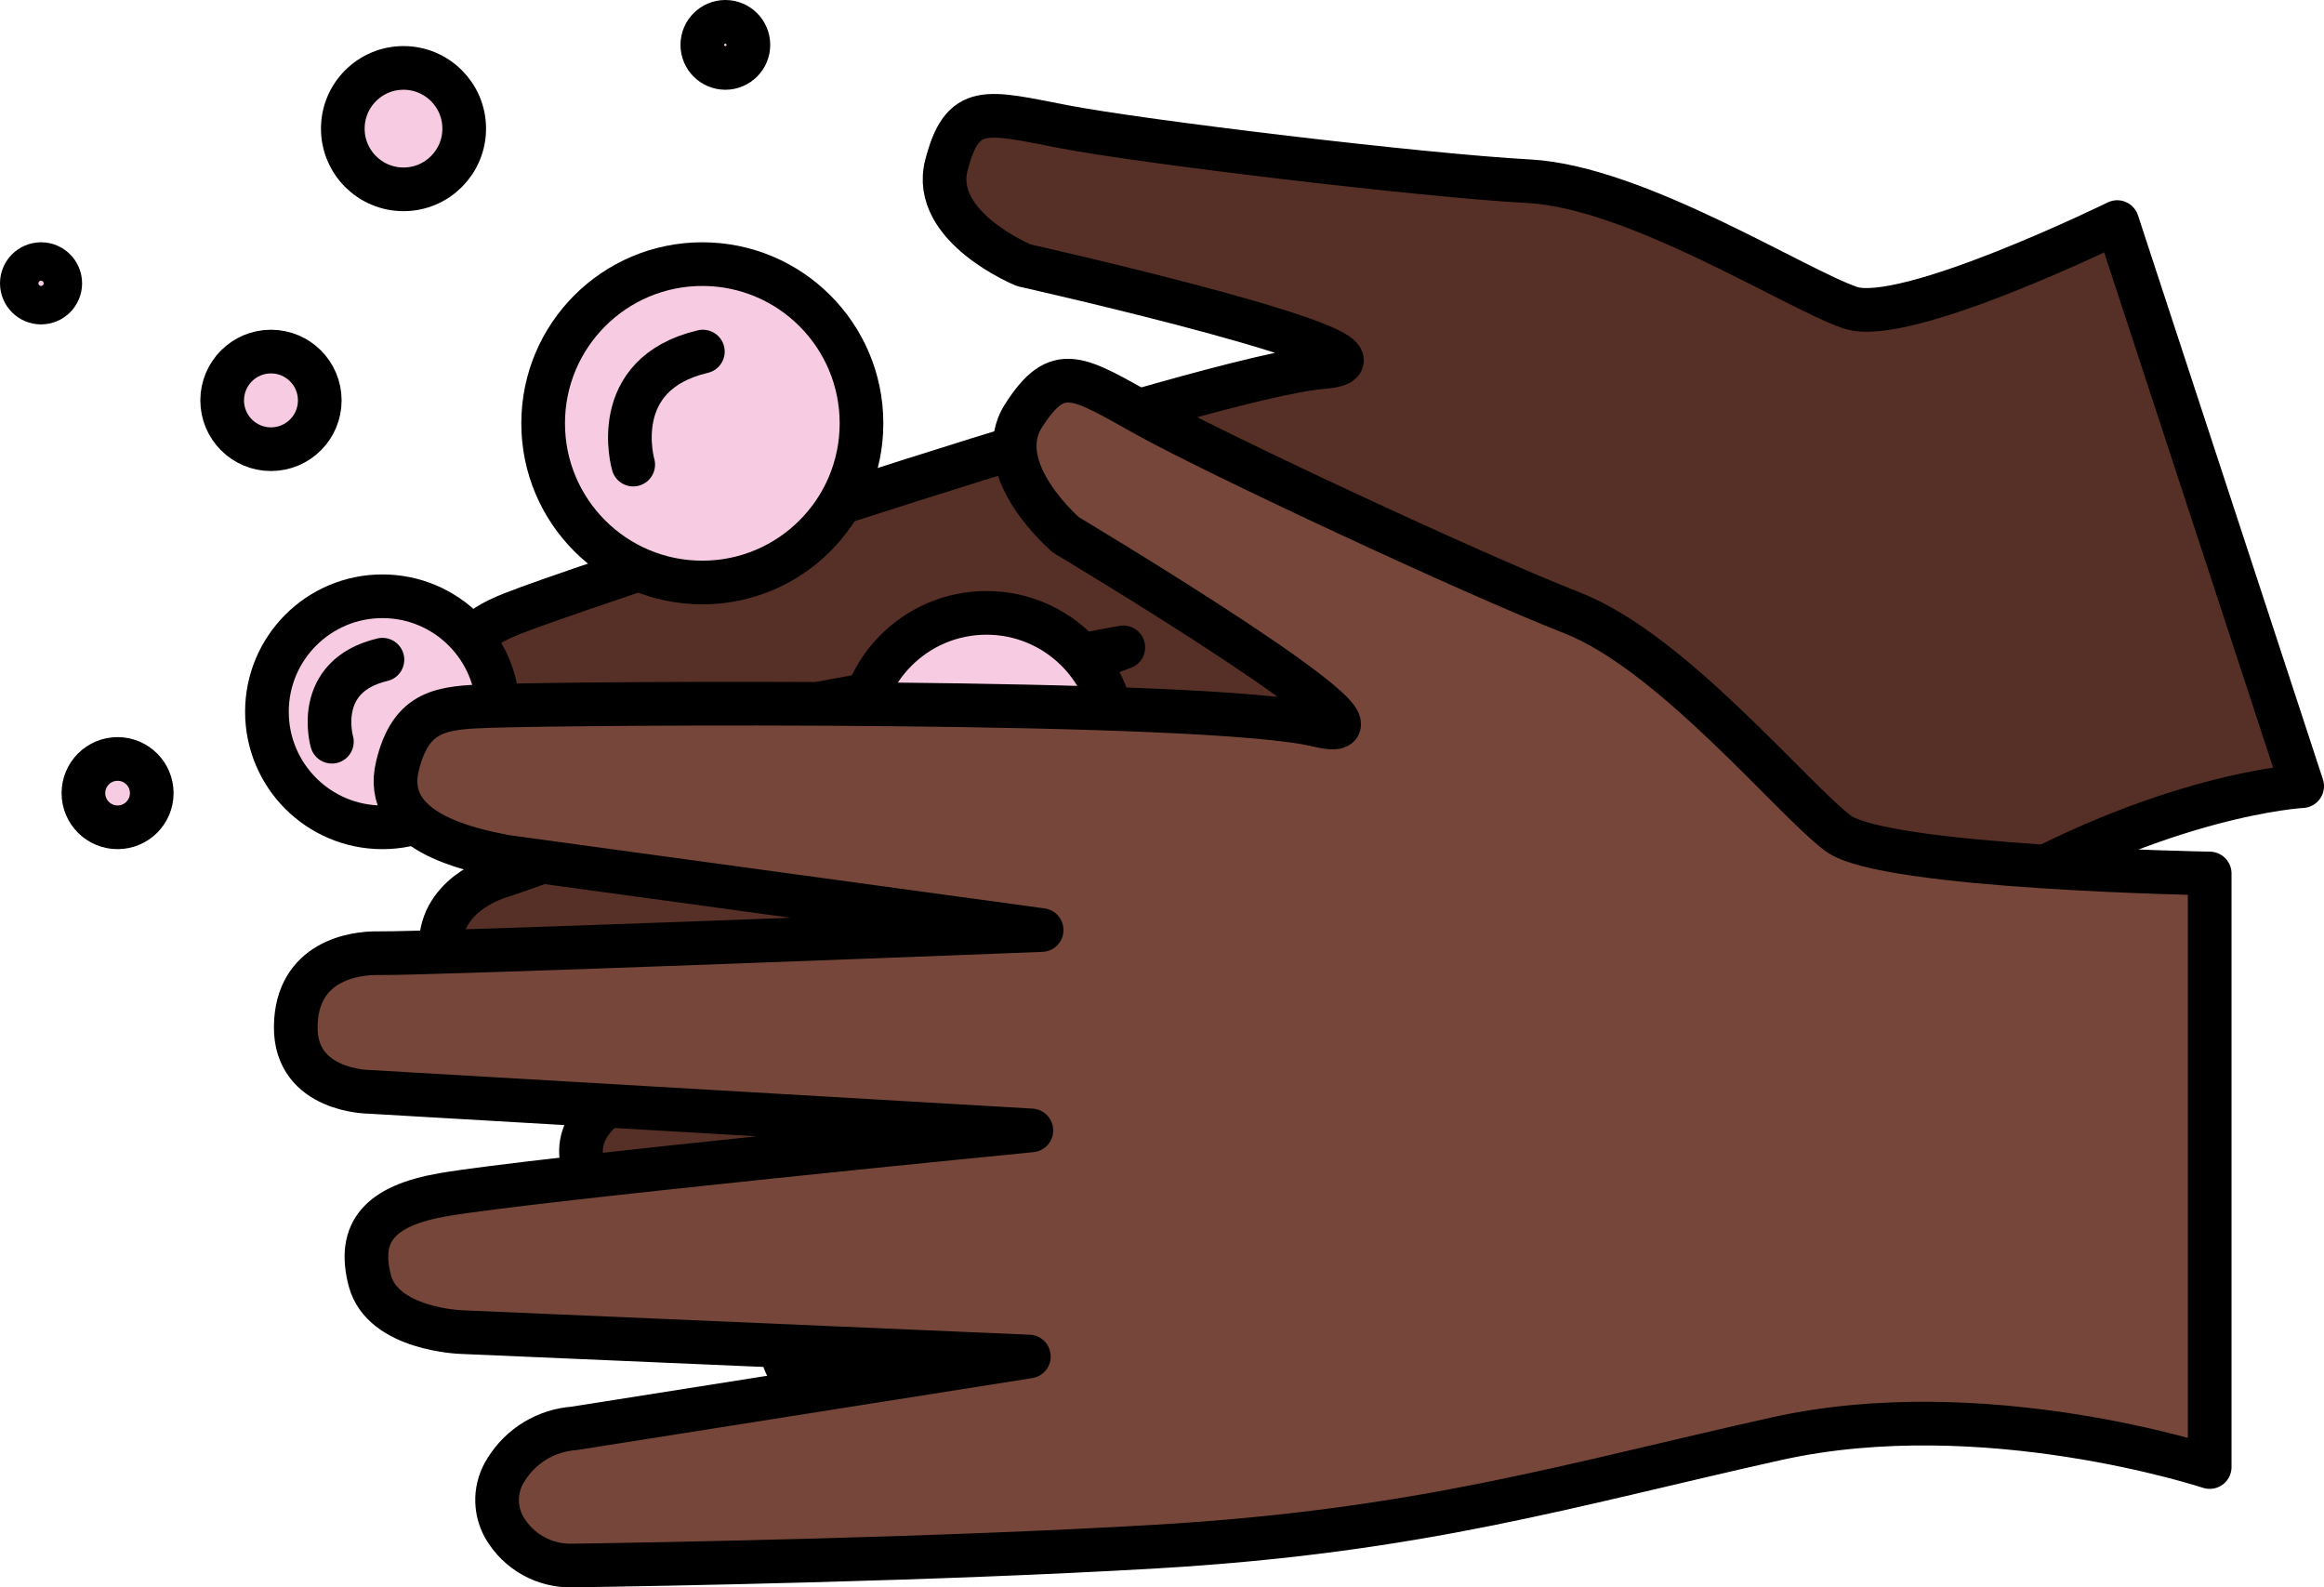
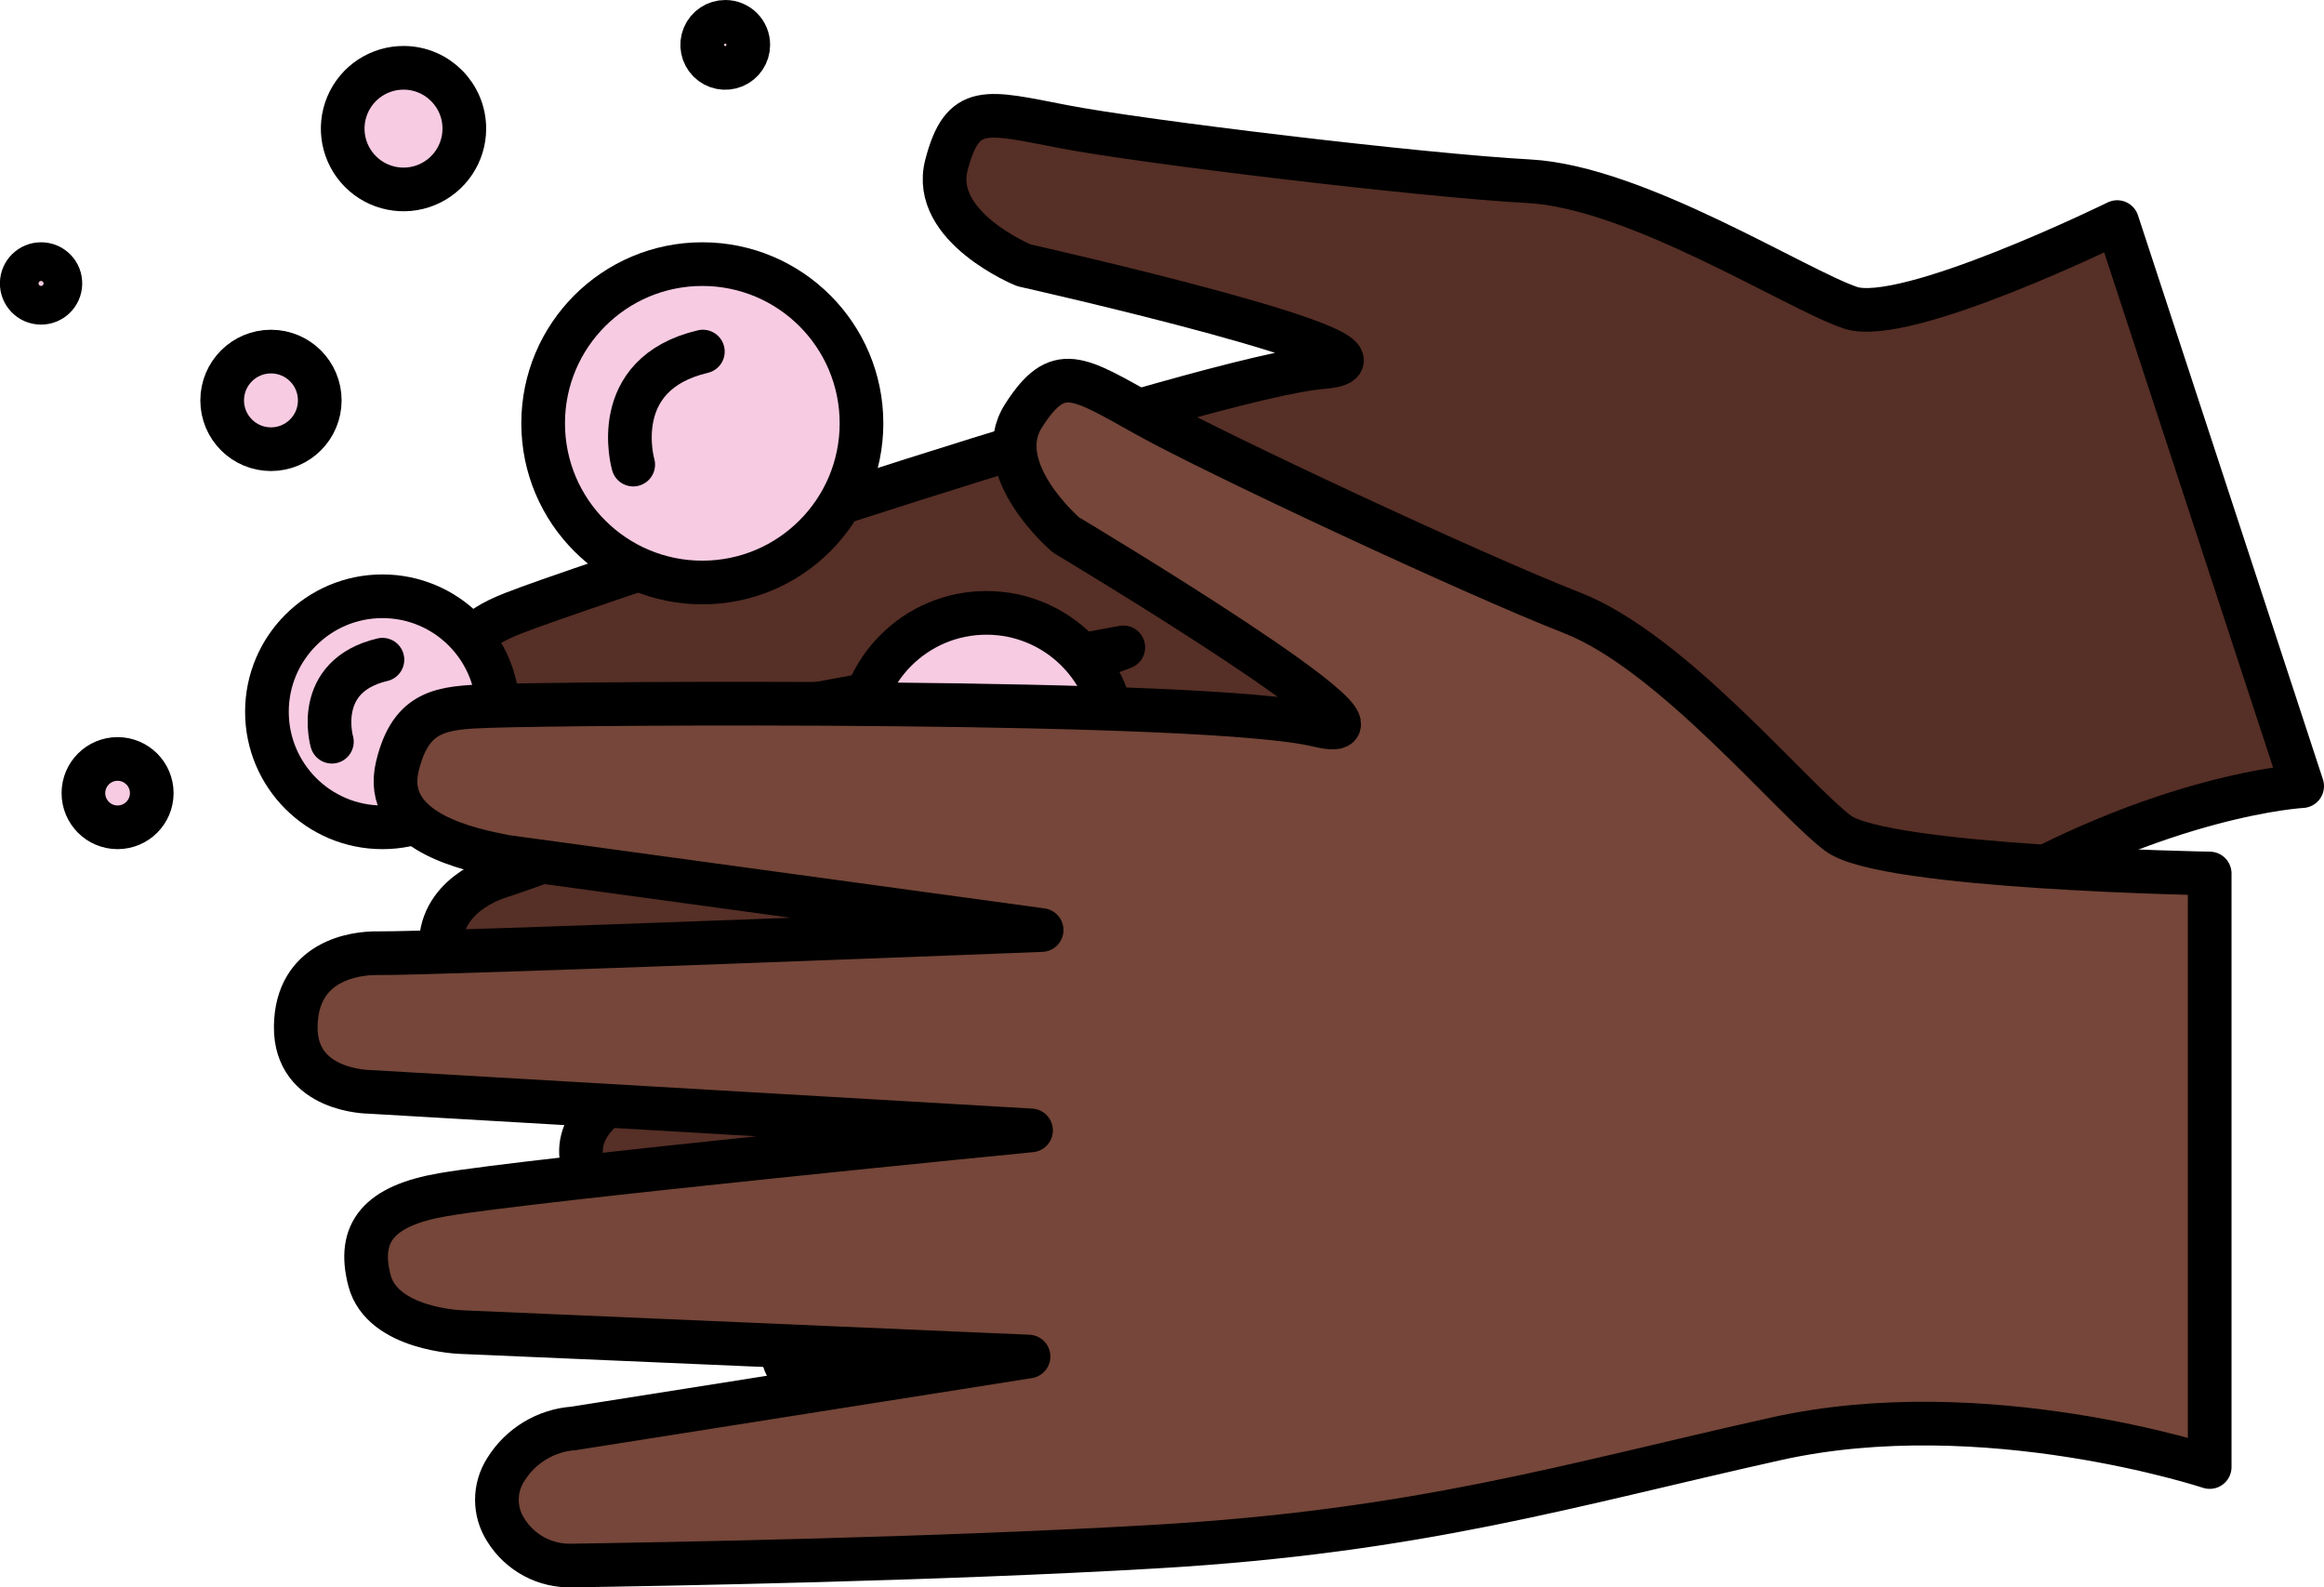
- <svg xmlns="http://www.w3.org/2000/svg" width="212.87" height="145.33" viewBox="0 0 212.87 145.33">
+ <svg xmlns="http://www.w3.org/2000/svg" viewBox="0 0 212.87 145.33">
  <defs>
    <style>
-       .cls-1 {
+       #handwash .cls-1 {
        fill: #562f26;
      }

-       .cls-1, .cls-2, .cls-3, .cls-4 {
+       #handwash .cls-1, #handwash .cls-2, #handwash .cls-3, #handwash .cls-4, #handwash .cls-5 {
        stroke: #000;
        stroke-width: 4px;
      }

-       .cls-1, .cls-4 {
+       #handwash .cls-1, #handwash .cls-5 {
        stroke-linejoin: round;
      }

-       .cls-2, .cls-3 {
+       #handwash .cls-2, #handwash .cls-4 {
        fill: #f7cbe2;
+       }
+ 
+       #handwash .cls-2, #handwash .cls-3, #handwash .cls-4 {
        stroke-miterlimit: 10;
      }

-       .cls-3 {
+       #handwash .cls-3 {
+         fill: none;
+       }
+ 
+       #handwash .cls-3, #handwash .cls-4 {
        stroke-linecap: round;
      }

-       .cls-4 {
+       #handwash .cls-5 {
        fill: #754639;
      }
    </style>
  </defs>
  <g id="Layer_2" data-name="Layer 2">
    <g id="handwash">
      <g id="handwashing">
-         <path id="leftHand" class="cls-1" d="M193.93,20.34,210.87,72s-12.7.67-29.48,10.63-28.37,18.22-51,27.13C111.73,117.09,88,125.34,80.26,128a6.93,6.93,0,0,1-7.05-1.36,5.08,5.08,0,0,1-1.5-5.09A8,8,0,0,1,76.46,116L114,96.8,63.87,110.88s-6.89,2-9.4-1.86-1.28-6.82,3.91-9.58c7.06-3.76,49.37-22.39,49.37-22.39L49.06,92.59s-6.51,2.13-8.3-3.59,3-8.08,5-8.71c4.73-1.48,57.13-21,57.13-21l-48.75,9c-3.31.41-11.49,1.37-12-4.8-.42-5.31,2.24-6.37,6.29-7.86,7.3-2.68,62.16-21.14,72.65-22S93.79,24.3,93.79,24.3s-8.58-3.5-7.1-9.18,3.59-4.9,10.73-3.52,32.79,4.47,42.63,5,24.41,9.88,29.43,11.58S193.93,20.34,193.93,20.34Z" />
+         <path id="leftHand" class="cls-1" d="M193.93,20.34,210.87,72s-12.7.67-29.48,10.63-28.37,18.22-51,27.13c-18.72,7.37-42.54,15.65-50.21,18.29a6.93,6.93,0,0,1-6.78-1.2,5.12,5.12,0,0,1-1.7-5.28A8,8,0,0,1,76.46,116L114,96.8,63.87,110.88s-6.89,2-9.4-1.86-1.28-6.82,3.91-9.58c7.06-3.76,49.37-22.39,49.37-22.39L49.06,92.59s-6.51,2.13-8.3-3.59,3-8.08,5-8.71c4.73-1.48,57.13-21,57.13-21l-48.75,9c-3.31.41-11.49,1.37-12-4.8-.42-5.31,2.24-6.37,6.29-7.86,7.3-2.68,62.16-21.14,72.65-22S93.79,24.3,93.79,24.3s-8.58-3.5-7.1-9.18,3.59-4.9,10.73-3.52,32.79,4.47,42.63,5,24.41,9.88,29.43,11.58S193.93,20.34,193.93,20.34Z" />
        <g id="bubbles">
-           <g>
-             <circle class="cls-2" cx="64.33" cy="38.77" r="14.58" />
-             <path class="cls-3" d="M58,42.55s-2.42-8.28,6.38-10.35" />
+           <g id="largeBubble2">
+             <circle id="bubHand" class="cls-2" cx="64.33" cy="38.77" r="14.58" />
+             <path id="highHand" class="cls-3" d="M58,42.55s-2.42-8.28,6.38-10.35" />
          </g>
-           <g>
-             <circle class="cls-2" cx="35.03" cy="65.19" r="10.58" />
-             <path class="cls-3" d="M30.4,67.93s-1.75-6,4.63-7.51" />
+           <g id="largeBubble">
+             <circle id="bubbleHand" class="cls-2" cx="35.03" cy="65.19" r="10.58" />
+             <path id="hightlightHand" class="cls-4" d="M30.4,67.93s-1.75-6,4.63-7.51" />
          </g>
-           <circle class="cls-2" cx="36.96" cy="11.78" r="5.56" />
-           <circle class="cls-3" cx="24.82" cy="36.67" r="4.47" />
-           <circle class="cls-3" cx="66.44" cy="4.11" r="2.11" />
-           <circle class="cls-3" cx="90.36" cy="67.84" r="11.71" />
-           <circle class="cls-3" cx="10.77" cy="72.64" r="3.13" />
-           <circle class="cls-3" cx="3.76" cy="25.95" r="1.76" />
+           <path id="bubbles-2" data-name="bubbles" class="cls-2" d="M42.53,11.78A5.57,5.57,0,1,1,37,6.21,5.57,5.57,0,0,1,42.53,11.78ZM24.82,32.2a4.47,4.47,0,1,0,4.47,4.47A4.47,4.47,0,0,0,24.82,32.2ZM66.44,2a2.11,2.11,0,1,0,2.1,2.11A2.1,2.1,0,0,0,66.44,2ZM90.36,56.13a11.72,11.72,0,1,0,11.71,11.71A11.71,11.71,0,0,0,90.36,56.13ZM10.77,69.51a3.13,3.13,0,1,0,3.13,3.13A3.13,3.13,0,0,0,10.77,69.51Zm-7-45.32A1.77,1.77,0,1,0,5.53,26,1.76,1.76,0,0,0,3.76,24.19Z" />
        </g>
-         <path id="rightHand" class="cls-4" d="M202.4,80v54.36s-20.64-6.83-39.69-2.59-32.63,8.47-56.91,9.88c-20,1.17-45.16,1.61-53.33,1.73a7,7,0,0,1-6.28-3.49,5.11,5.11,0,0,1,.17-5.3,8,8,0,0,1,6.23-3.77l41.65-6.58-52-2.24s-7.18-.23-8.36-4.7.91-6.88,6.71-7.88c7.88-1.38,53.88-5.89,53.88-5.89L33.86,100s-6.85,0-6.77-6,5.38-6.73,7.5-6.7c4.95.07,60.82-2.12,60.82-2.12L46.29,78.46c-3.28-.64-11.35-2.27-9.89-8.29,1.25-5.18,4.11-5.36,8.42-5.51,7.77-.27,65.65-.71,75.89,1.76S97.65,49,97.65,49s-7.06-6-3.89-10.94,4.95-3.53,11.3,0S134.82,52.54,144,56.13s20.12,17,24.35,20.18S202.4,80,202.4,80Z" />
+         <path id="rightHand" class="cls-5" d="M202.4,80v54.36s-20.64-6.83-39.69-2.59-32.63,8.47-56.91,9.88c-20.08,1.17-45.3,1.61-53.4,1.73a6.88,6.88,0,0,1-6.07-3.25,5.11,5.11,0,0,1,0-5.54,8,8,0,0,1,6.23-3.77l41.65-6.58-52-2.24s-7.18-.23-8.36-4.7.91-6.88,6.71-7.88c7.88-1.38,53.88-5.89,53.88-5.89L33.86,100s-6.85,0-6.77-6,5.38-6.73,7.5-6.7c4.95.07,60.82-2.12,60.82-2.12L46.29,78.46c-3.28-.64-11.35-2.27-9.89-8.29,1.25-5.18,4.11-5.36,8.42-5.51,7.77-.27,65.65-.71,75.89,1.76S97.65,49,97.65,49s-7.06-6-3.89-10.94,4.95-3.53,11.3,0S134.82,52.54,144,56.13s20.12,17,24.35,20.18S202.4,80,202.4,80Z" />
      </g>
    </g>
  </g>
</svg>
